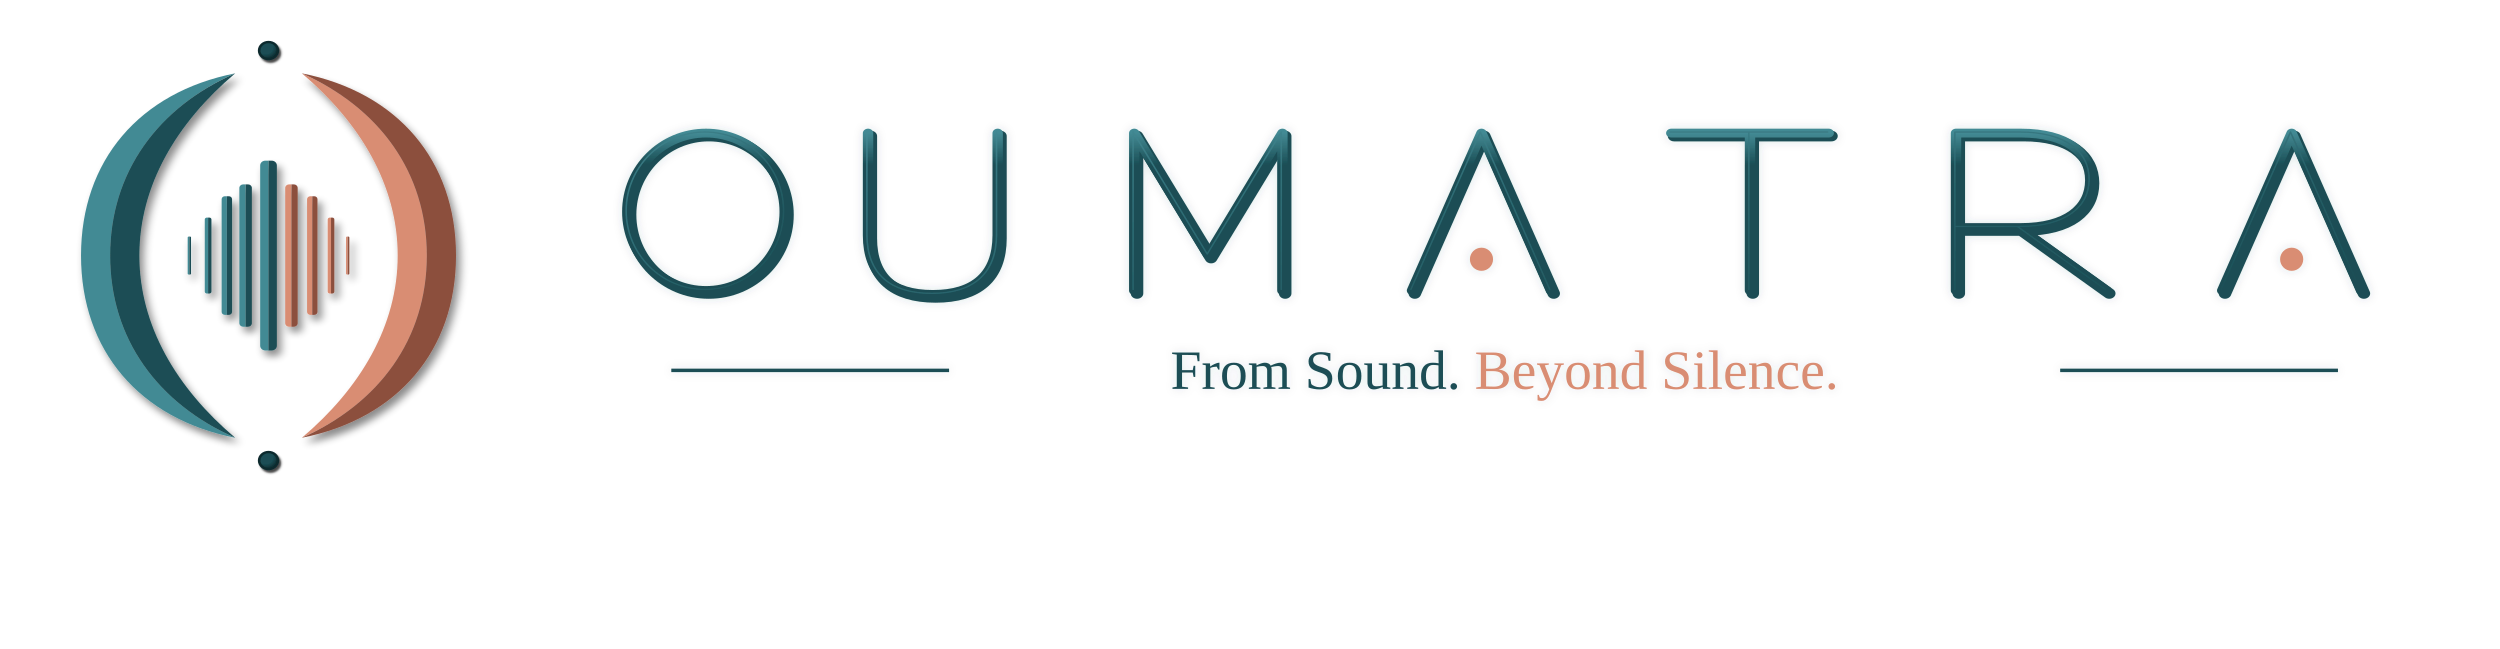
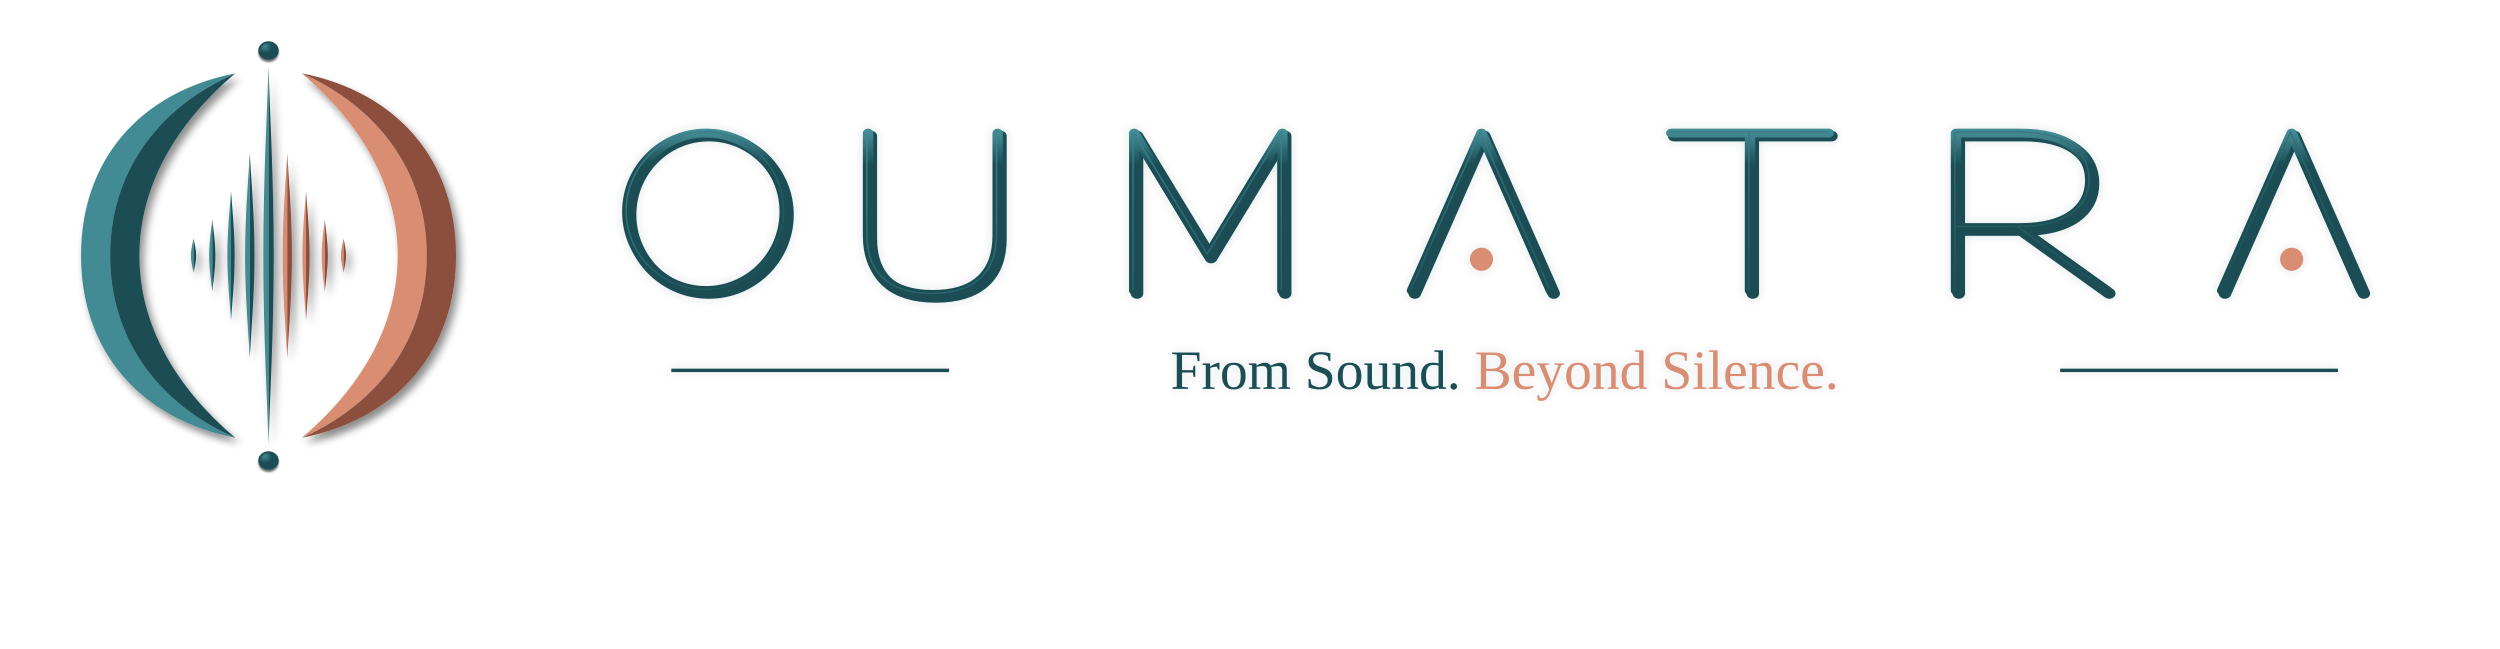
<svg xmlns="http://www.w3.org/2000/svg" viewBox="0 0 1080 280" role="img" aria-labelledby="title">
  <defs>
    <linearGradient id="word-face" x1="0" y1="0" x2="0" y2="1">
      <stop stop-color="#438A94" />
      <stop offset=".2" stop-color="#1A4D54" />
      <stop offset=".72" stop-color="#1A4D54" />
      <stop offset="1" stop-color="#1A4D54" />
    </linearGradient>
    <linearGradient id="word-highlight" x1="0" y1="0" x2="1" y2="1">
      <stop stop-color="#438A94" />
      <stop offset="1" stop-color="#1A4D54" />
    </linearGradient>
    <linearGradient id="word-shadow" x1="0" y1="0" x2="1" y2="1">
      <stop stop-color="#1A4D54" />
      <stop offset="1" stop-color="#1A4D54" />
    </linearGradient>
    <filter id="raised" x="-30%" y="-30%" width="170%" height="180%">
      <feDropShadow dx="2" dy="3" stdDeviation="2" flood-color="#000000" flood-opacity=".46" />
    </filter>
    <filter id="word-depth" x="-8%" y="-20%" width="116%" height="150%">
      <feGaussianBlur in="SourceAlpha" stdDeviation="2" result="glowAlpha" />
      <feFlood flood-color="#1A4D54" flood-opacity=".14" />
      <feComposite in2="glowAlpha" operator="in" result="glow" />
      <feDropShadow dx="1.6" dy="2.4" stdDeviation="1.1" flood-color="#061C22" flood-opacity=".38" />
      <feMerge>
        <feMergeNode in="glow" />
        <feMergeNode in="SourceGraphic" />
      </feMerge>
    </filter>
    <filter id="dot-inset" x="-80%" y="-80%" width="260%" height="260%">
-       <feDropShadow dx="-.7" dy="-.8" stdDeviation=".45" flood-color="#438A94" flood-opacity=".28" />
-       <feDropShadow dx="1" dy="1.4" stdDeviation=".7" flood-color="#000000" flood-opacity=".72" />
+       <feDropShadow dx="0" dy="1.2" stdDeviation=".65" flood-color="#000000" flood-opacity=".55" />
    </filter>
-     <radialGradient id="dot-face" cx="36%" cy="32%" r="70%" fx="32%" fy="28%">
-       <stop stop-color="#1A4D54" />
-       <stop offset=".58" stop-color="#1A4D54" />
-       <stop offset="1" stop-color="#0B292D" />
+     <radialGradient id="dot-face" cx="34%" cy="30%" r="72%" fx="30%" fy="26%">
+       <stop stop-color="#438A94" />
+       <stop offset=".52" stop-color="#1A4D54" />
+       <stop offset="1" stop-color="#1A4D54" />
    </radialGradient>
-     <symbol id="left-wave-bar" viewBox="0 0 8 100">
-       <path d="M4 0H2.5C1.1 0 0 1.1 0 2.5v95C0 98.9 1.1 100 2.5 100H4Z" fill="#438A94" />
-       <path d="M4 0h1.5C6.9 0 8 1.1 8 2.5v95C8 98.9 6.9 100 5.5 100H4Z" fill="#1A4D54" />
+     <symbol id="left-wave-bar" viewBox="0 0 8 100" preserveAspectRatio="none">
+       <path d="M4 0C3.2 10 0 29 0 50s3.2 40 4 50Z" fill="#438A94" />
+       <path d="M4 0c.8 10 4 29 4 50s-3.2 40-4 50Z" fill="#1A4D54" />
    </symbol>
-     <symbol id="right-wave-bar" viewBox="0 0 8 100">
-       <path d="M4 0H2.5C1.1 0 0 1.1 0 2.5v95C0 98.9 1.1 100 2.5 100H4Z" fill="#D98D73" />
-       <path d="M4 0h1.5C6.9 0 8 1.1 8 2.5v95C8 98.9 6.9 100 5.5 100H4Z" fill="#8C4F3E" />
+     <symbol id="right-wave-bar" viewBox="0 0 8 100" preserveAspectRatio="none">
+       <path d="M4 0C3.2 10 0 29 0 50s3.2 40 4 50Z" fill="#D98D73" />
+       <path d="M4 0c.8 10 4 29 4 50s-3.2 40-4 50Z" fill="#8C4F3E" />
    </symbol>
  </defs>
  <g transform="translate(8 12) scale(.9 .82)">
    <g filter="url(#raised)">
      <path d="M104 24C58 34 30 70 30 120C30 170 58 206 104 216C67 198 44 164 44 120C44 76 67 42 104 24Z" fill="#438A94" />
      <path d="M104 24C67 42 44 76 44 120C44 164 67 198 104 216C76 190 58 157 58 120C58 83 76 50 104 24Z" fill="#1A4D54" />
      <path d="M136 24C164 50 182 83 182 120C182 157 164 190 136 216C173 198 196 164 196 120C196 76 173 42 136 24Z" fill="#D98D73" />
      <path d="M136 24C173 42 196 76 196 120C196 164 173 198 136 216C182 206 210 170 210 120C210 70 182 34 136 24Z" fill="#8C4F3E" />
-       <use href="#left-wave-bar" x="80.5" y="110" width="3" height="20" />
-       <use href="#left-wave-bar" x="89" y="100" width="4" height="40" />
-       <use href="#left-wave-bar" x="97.5" y="85" width="5" height="70" />
-       <use href="#left-wave-bar" x="106" y="65" width="6" height="110" />
-       <use href="#left-wave-bar" x="116" y="28" width="8" height="184" />
-       <use href="#right-wave-bar" x="128" y="65" width="6" height="110" />
-       <use href="#right-wave-bar" x="138.5" y="85" width="5" height="70" />
-       <use href="#right-wave-bar" x="148" y="100" width="4" height="40" />
-       <use href="#right-wave-bar" x="156.5" y="110" width="3" height="20" />
+       <use href="#left-wave-bar" x="82.75" y="111" width="2.5" height="18" />
+       <use href="#left-wave-bar" x="91.5" y="101" width="3" height="38" />
+       <use href="#left-wave-bar" x="100.25" y="86" width="3.5" height="68" />
+       <use href="#left-wave-bar" x="108.75" y="66" width="4.5" height="108" />
+       <use href="#left-wave-bar" x="117.5" y="21" width="5" height="198" />
+       <use href="#right-wave-bar" x="126.75" y="66" width="4.5" height="108" />
+       <use href="#right-wave-bar" x="136.25" y="86" width="3.5" height="68" />
+       <use href="#right-wave-bar" x="145.5" y="101" width="3" height="38" />
+       <use href="#right-wave-bar" x="154.75" y="111" width="2.5" height="18" />
    </g>
-     <circle cx="120" cy="12" r="4.5" fill="url(#dot-face)" stroke="#0B292D" stroke-width="1.25" filter="url(#dot-inset)" />
-     <circle cx="120" cy="228" r="4.5" fill="url(#dot-face)" stroke="#0B292D" stroke-width="1.25" filter="url(#dot-inset)" />
+     <circle cx="120" cy="12" r="4.5" fill="url(#dot-face)" stroke="#1A4D54" stroke-width=".8" filter="url(#dot-inset)" />
+     <circle cx="120" cy="228" r="4.5" fill="url(#dot-face)" stroke="#1A4D54" stroke-width=".8" filter="url(#dot-inset)" />
  </g>
  <g filter="url(#word-depth)">
    <g transform="translate(270 32) scale(1 .85) translate(1.2 1.5)" fill="none" stroke="url(#word-shadow)" stroke-width="5.4" stroke-linecap="round" stroke-linejoin="round">
      <ellipse cx="35" cy="70" rx="34" ry="40" />
      <path d="M105 30v52c0 20 10 30 28 30s28-10 28-30V30M220 110V30l32 62 32-62v80M340 110l30-80 30 80M452 30h68m-34 0v80M575 110V30h28c20 0 30 10 30 24s-10 24-30 24h-28m27 0 38 32M690 110l30-80 30 80" />
    </g>
    <g transform="translate(270 32) scale(1 .85)" fill="none" stroke="url(#word-face)" stroke-width="4.5" stroke-linecap="round" stroke-linejoin="round">
      <ellipse cx="35" cy="70" rx="34" ry="40" />
      <path d="M105 30v52c0 20 10 30 28 30s28-10 28-30V30M220 110V30l32 62 32-62v80M340 110l30-80 30 80M452 30h68m-34 0v80M575 110V30h28c20 0 30 10 30 24s-10 24-30 24h-28m27 0 38 32M690 110l30-80 30 80" />
    </g>
    <g transform="translate(270 32) scale(1 .85) translate(-.5 -.55)" fill="none" stroke="url(#word-highlight)" stroke-opacity=".8" stroke-width=".7" stroke-linecap="round" stroke-linejoin="round">
      <ellipse cx="35" cy="70" rx="34" ry="40" />
      <path d="M105 30v52c0 20 10 30 28 30s28-10 28-30V30M220 110V30l32 62 32-62v80M340 110l30-80 30 80M452 30h68m-34 0v80M575 110V30h28c20 0 30 10 30 24s-10 24-30 24h-28m27 0 38 32M690 110l30-80 30 80" />
    </g>
    <g fill="#D98D73">
      <circle cx="640" cy="112" r="5" />
      <circle cx="990" cy="112" r="5" />
    </g>
  </g>
  <g filter="url(#word-depth)">
    <path d="M290 160h120M890 160h120" stroke="#1A4D54" stroke-width="1.5" />
    <text x="650" y="168" text-anchor="middle" fill="#1A4D54" font-family="Georgia,'Times New Roman',serif" font-size="24">From Sound. <tspan fill="#D98D73">Beyond Silence.</tspan>
    </text>
  </g>
</svg>
